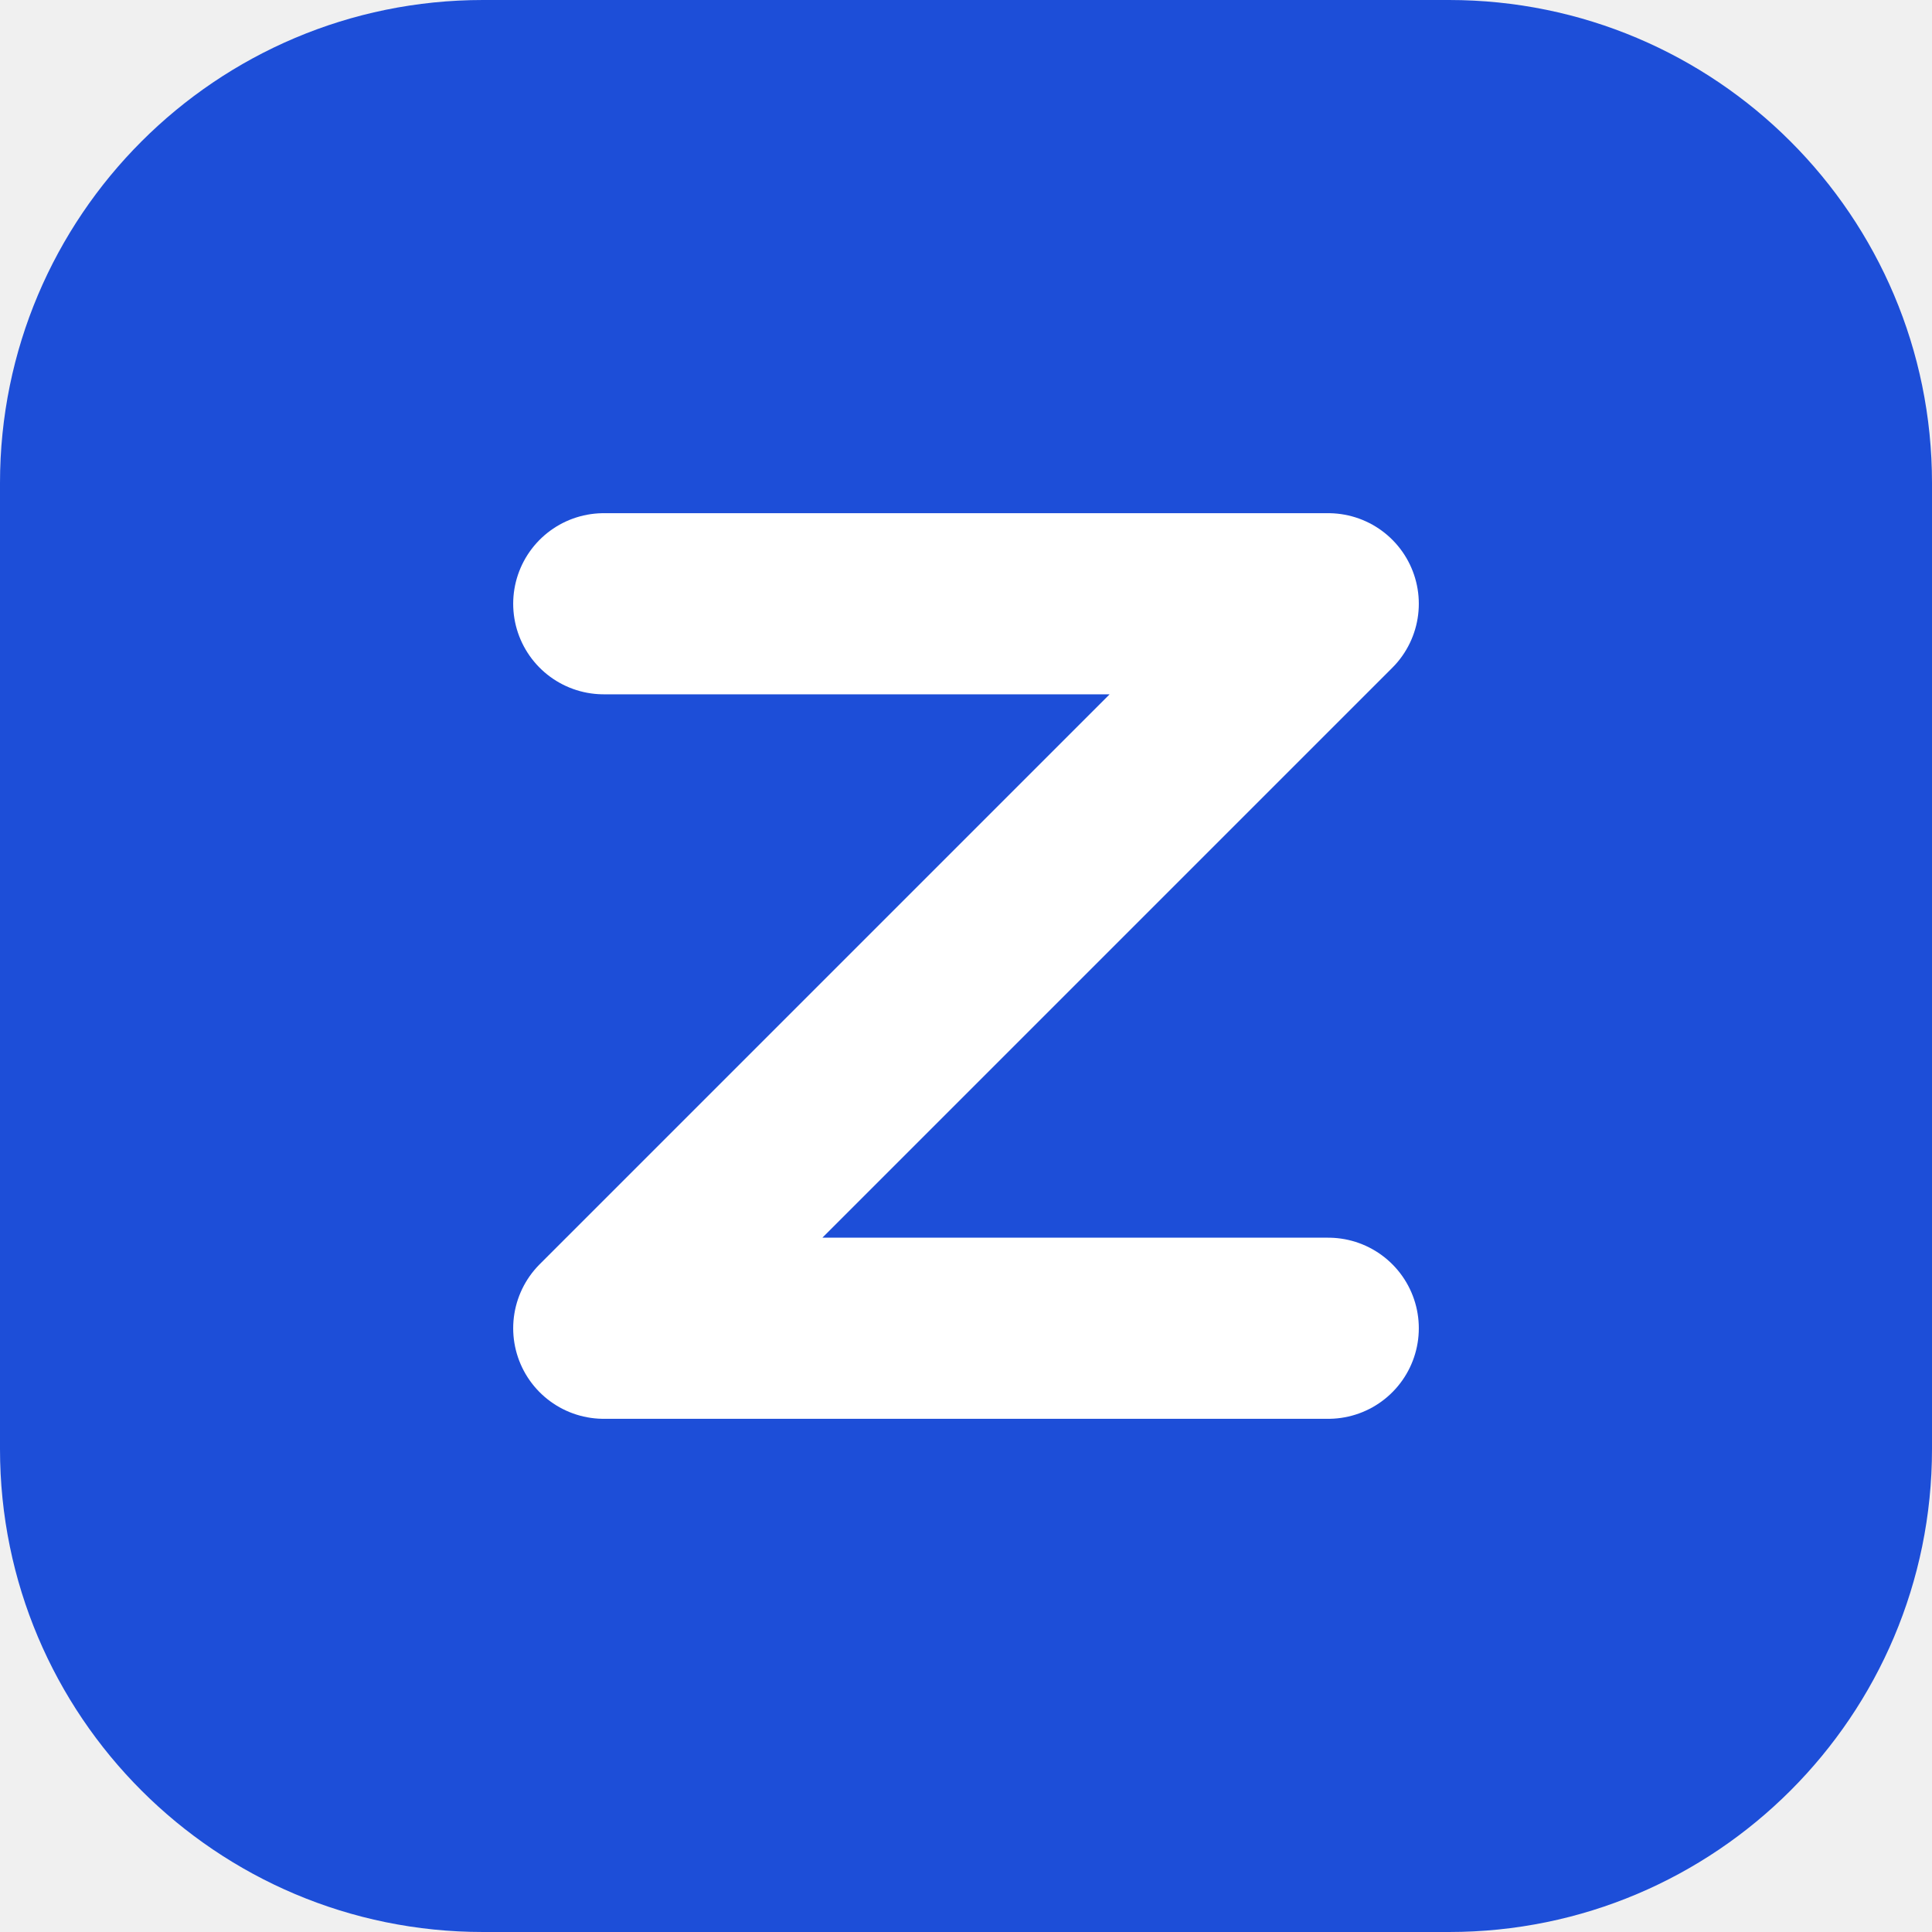
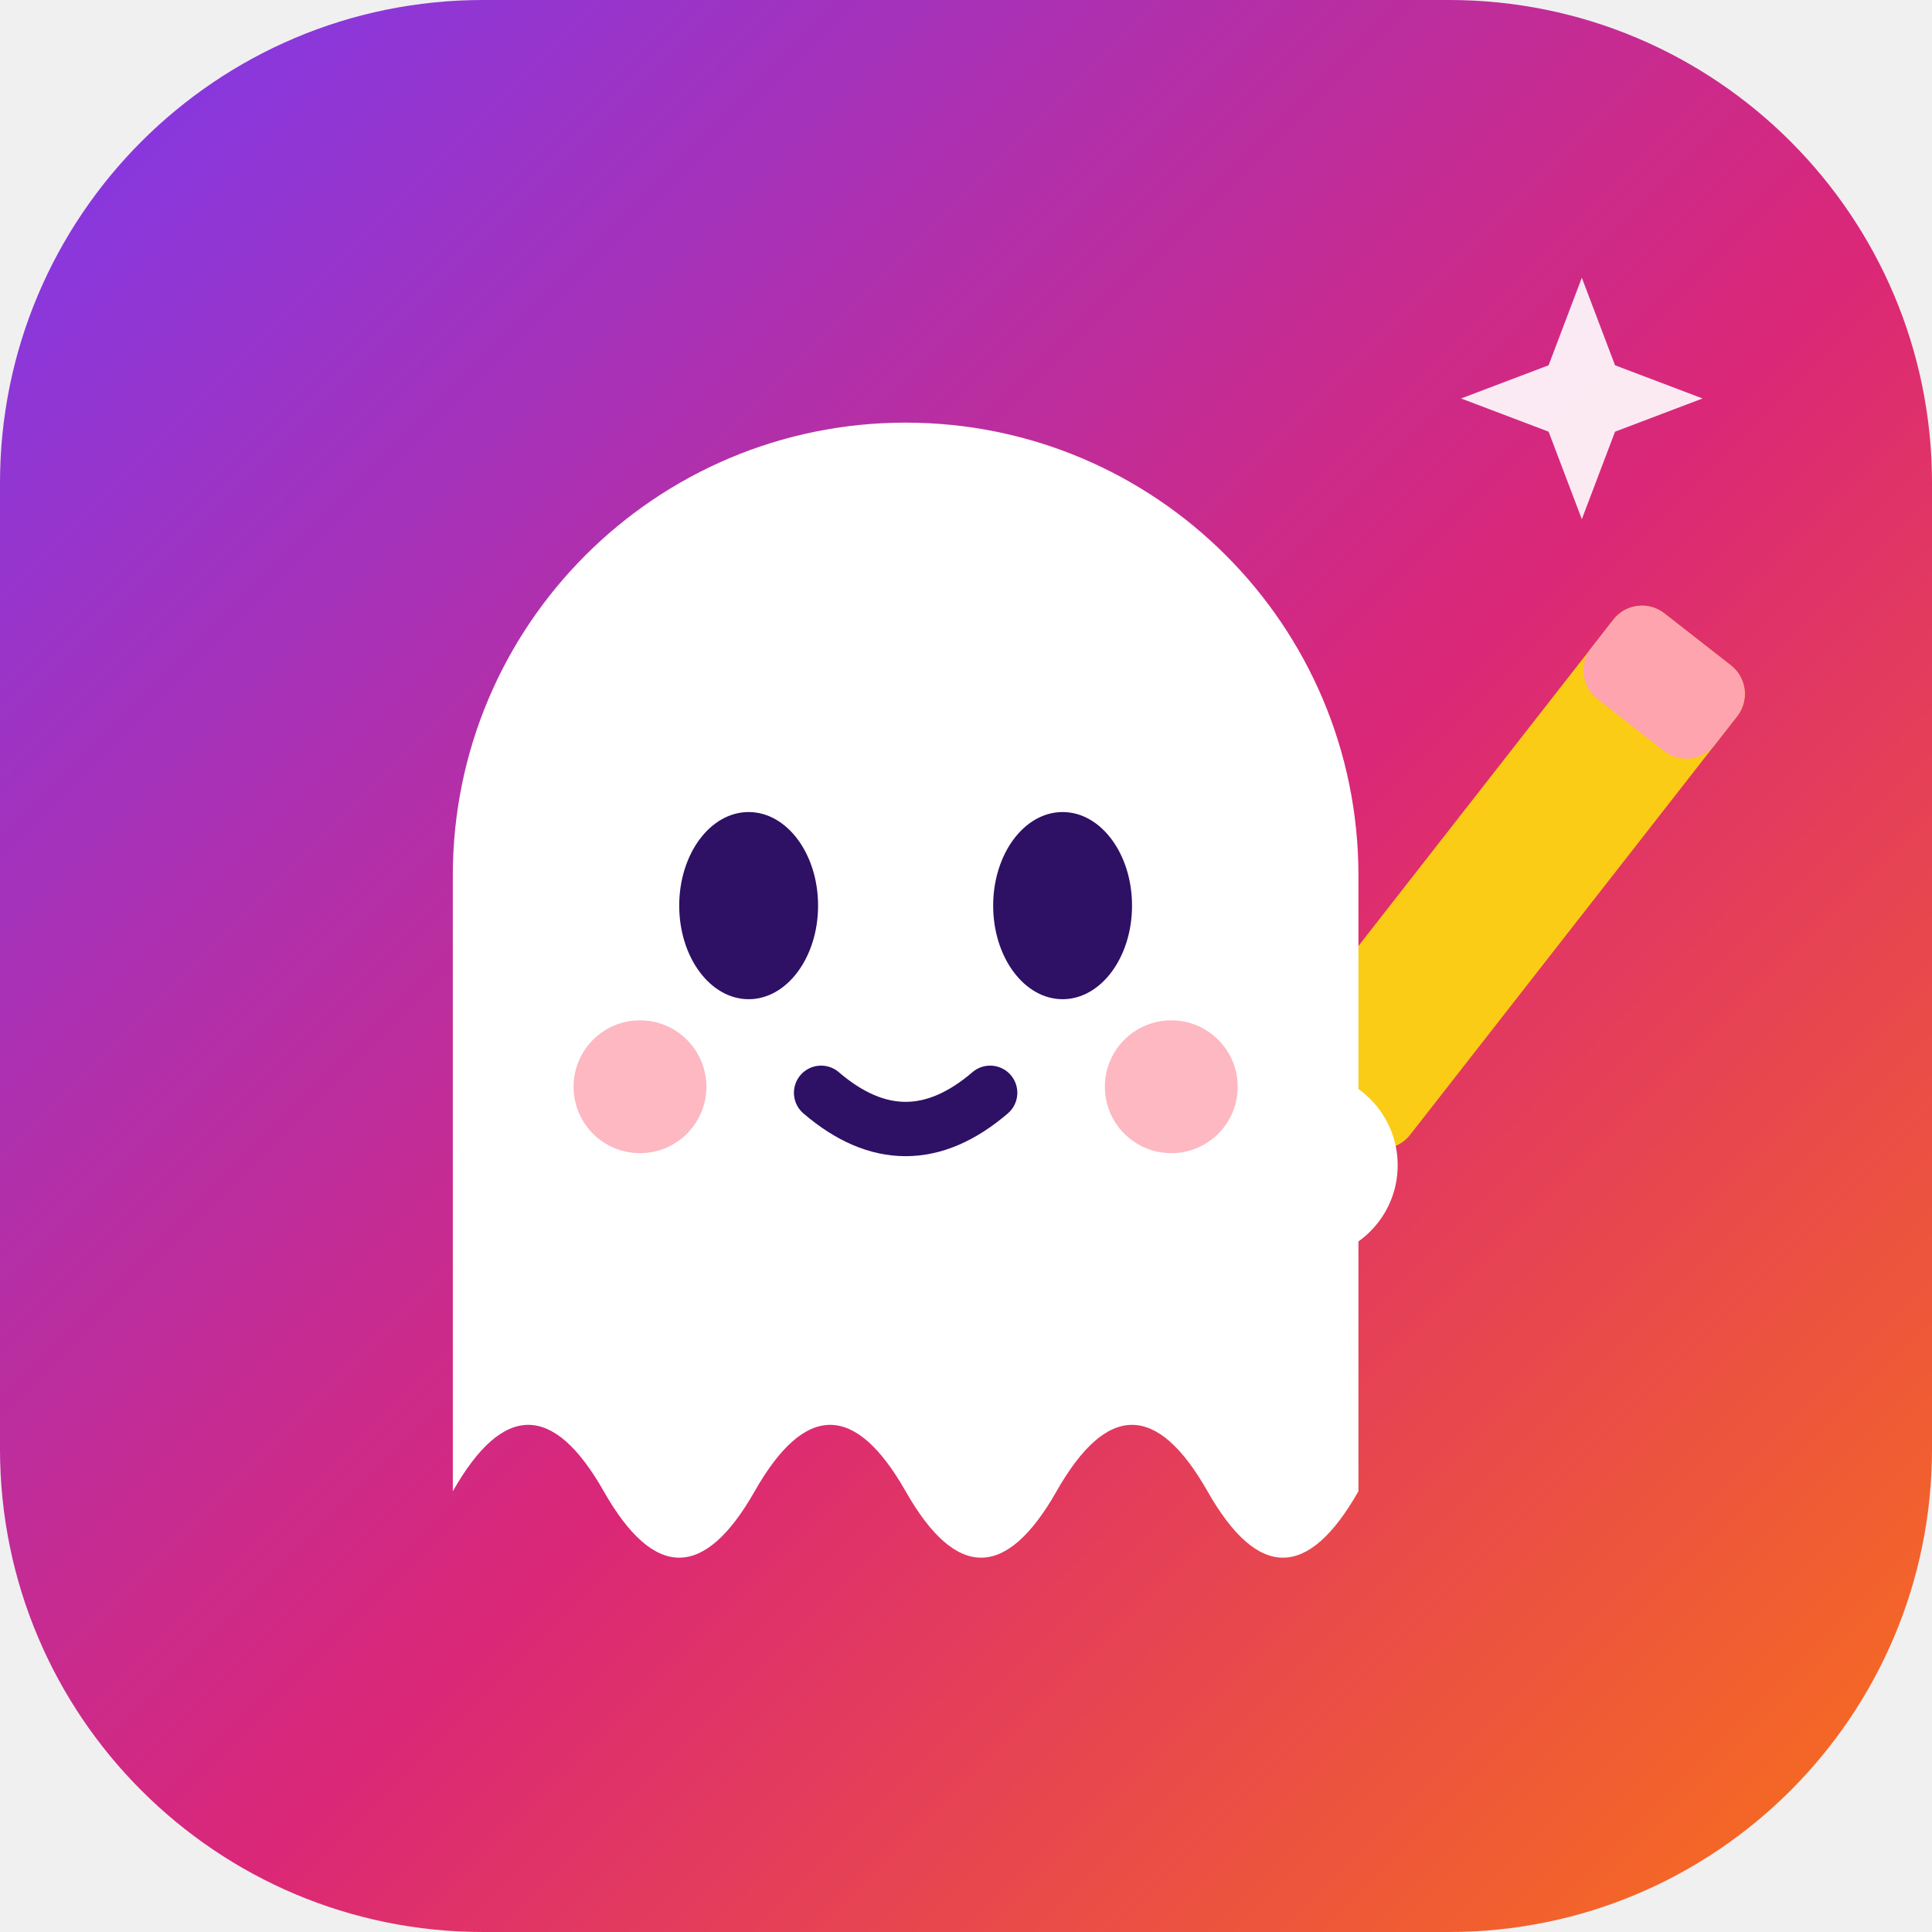
<svg xmlns="http://www.w3.org/2000/svg" viewBox="0 0 32 32">
-   <rect width="32" height="32" rx="8" fill="#1d4ed8" />
-   <path d="M10 10h12L10 22h12" fill="none" stroke="#fff" stroke-width="3" stroke-linecap="round" stroke-linejoin="round" />
+   <defs>
+     <linearGradient id="bg" x1="0" y1="0" x2="32" y2="32" gradientUnits="userSpaceOnUse">
+       <stop offset="0" stop-color="#7c3aed" />
+       <stop offset=".55" stop-color="#db2777" />
+       <stop offset="1" stop-color="#f97316" />
+     </linearGradient>
+   </defs>
+   <rect width="32" height="32" rx="8" fill="url(#bg)" />
+   <path d="M26.2 4.6l.55 1.45 1.45.55-1.45.55-.55 1.45-.55-1.45-1.45-.55 1.45-.55z" fill="#fff" opacity=".9" />
+   <g transform="rotate(38 23.5 16.5)">
+     <rect x="22.2" y="9" width="2.6" height="10" rx=".6" fill="#facc15" />
+     <rect x="22.2" y="9" width="2.6" height="1.8" rx=".6" fill="#fda4af" />
+     <path d="M22.2 19h2.6l-1.3 2.6z" fill="#fde68a" />
+     <path d="M23.05 20.7h.9l-.45.9z" fill="#1e1b4b" />
+   </g>
+   <path d="M7.5 14.5a7.5 7.5 0 0 1 15 0v10.2q-1.25 2.2-2.5 0t-2.5 0-2.5 0-2.5 0-2.5 0-2.5 0z" fill="#fff" />
+   <circle cx="21.6" cy="19.3" r="1.55" fill="#fff" />
+   <ellipse cx="12.4" cy="15" rx="1.15" ry="1.55" fill="#2e1065" />
+   <ellipse cx="17.6" cy="15" rx="1.15" ry="1.55" fill="#2e1065" />
+   <circle cx="10.6" cy="18" r="1.1" fill="#fb7185" opacity=".5" />
+   <circle cx="19.4" cy="18" r="1.1" fill="#fb7185" opacity=".5" />
+   <path d="M13.6 18.1q1.4 1.2 2.8 0" fill="none" stroke="#2e1065" stroke-width=".9" stroke-linecap="round" />
</svg>
